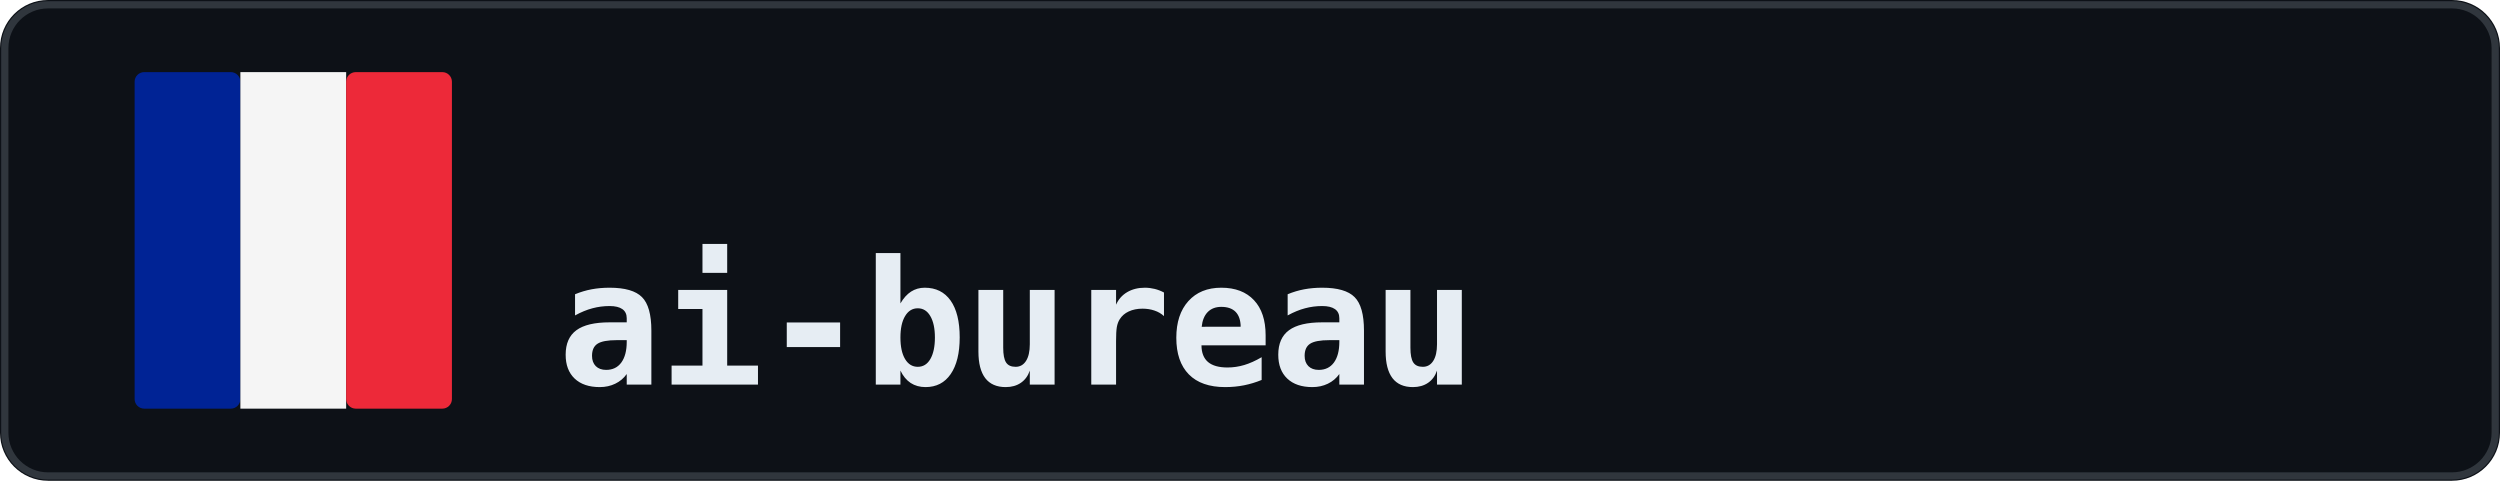
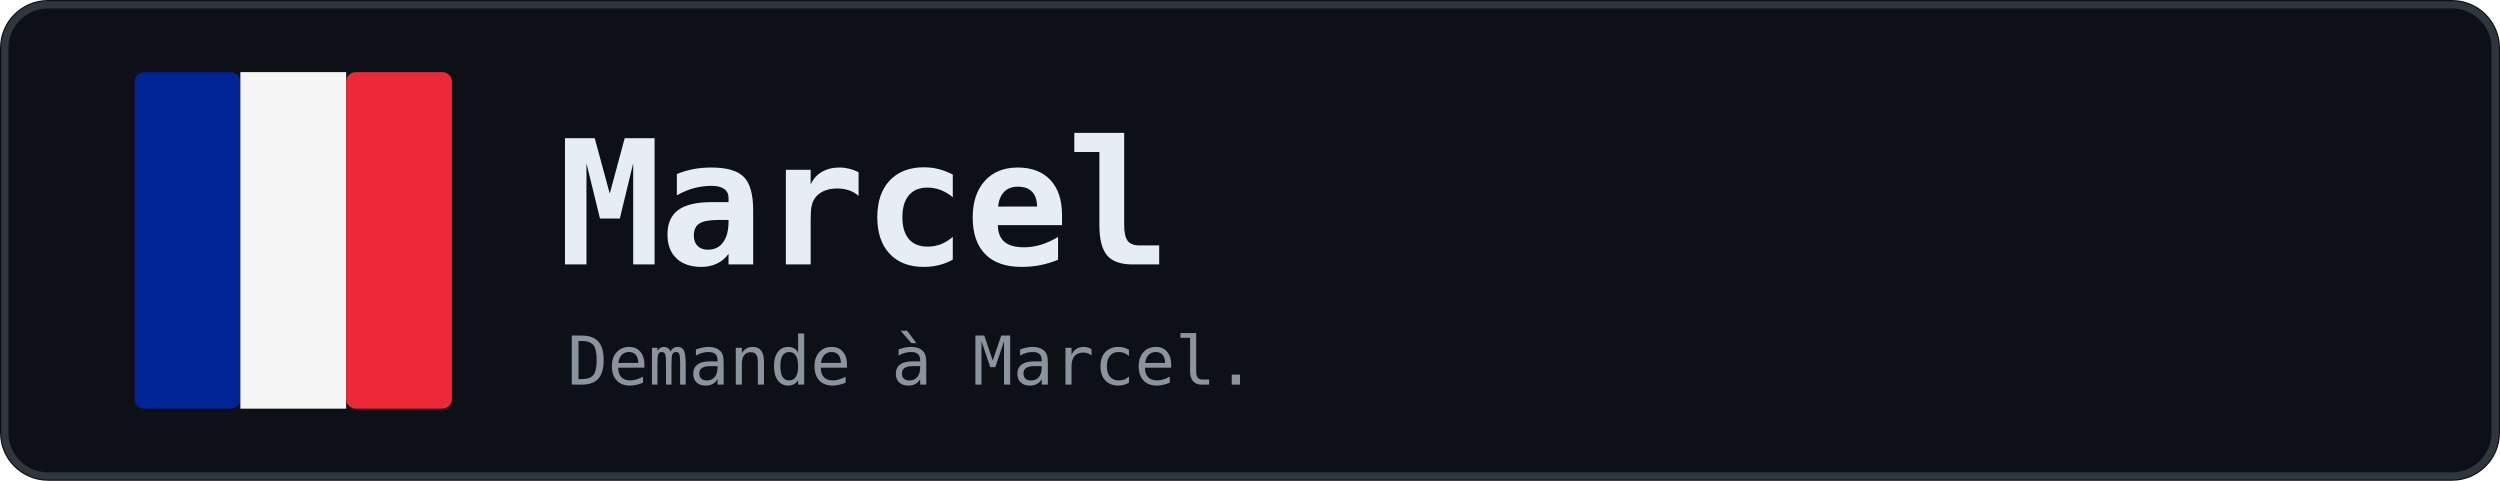
<svg xmlns="http://www.w3.org/2000/svg" width="520" height="100" viewBox="0 0 520 100">
  <rect width="520" height="100" rx="10" fill="#0d1117" />
  <rect x="1" y="1" width="518" height="98" rx="9" fill="none" stroke="#30363d" stroke-width="1.5" />
  <rect x="28" y="15" width="22" height="70" rx="2" fill="#002395" />
  <rect x="50" y="15" width="22" height="70" fill="#f5f5f5" />
  <rect x="72" y="15" width="22" height="70" rx="2" fill="#ED2939" />
-   <text x="116" y="80" font-family="ui-monospace, SFMono-Regular, Menlo, monospace" font-size="36" font-weight="700" fill="#e6edf3" letter-spacing="-0.5">ai-bureau</text>
+   <text x="116" y="55" font-family="ui-monospace, SFMono-Regular, Menlo, monospace" font-size="36" font-weight="700" fill="#e6edf3" letter-spacing="-0.5">Marcel</text>
+   <text x="118" y="80" font-family="ui-monospace, SFMono-Regular, Menlo, monospace" font-size="14" font-weight="400" fill="#8b949e" letter-spacing="0">Demande à Marcel.</text>
</svg>
